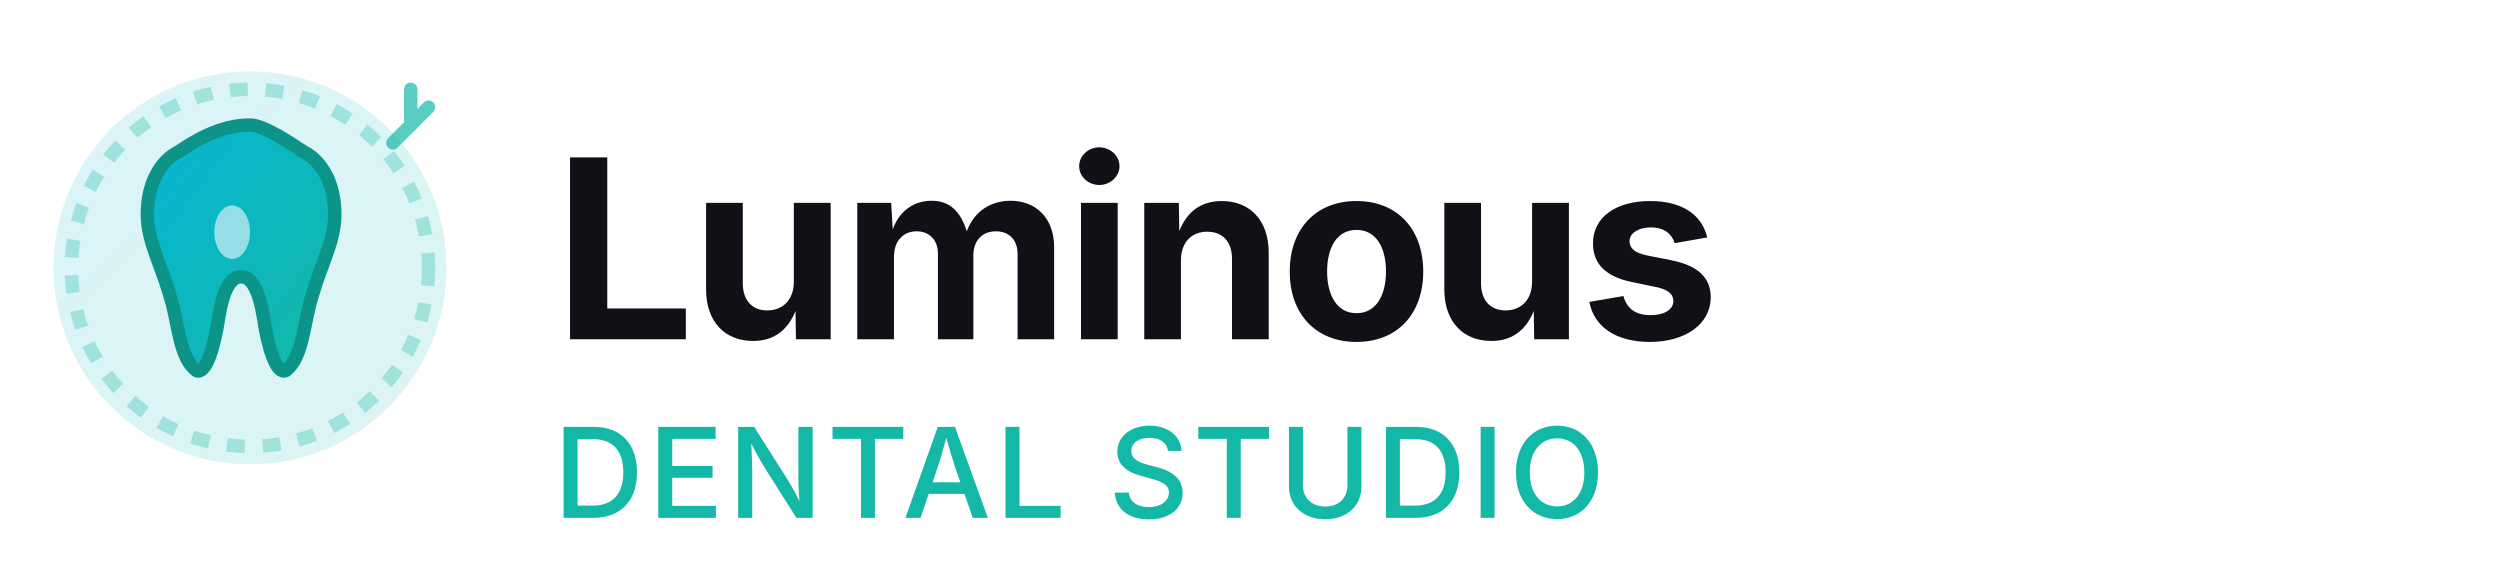
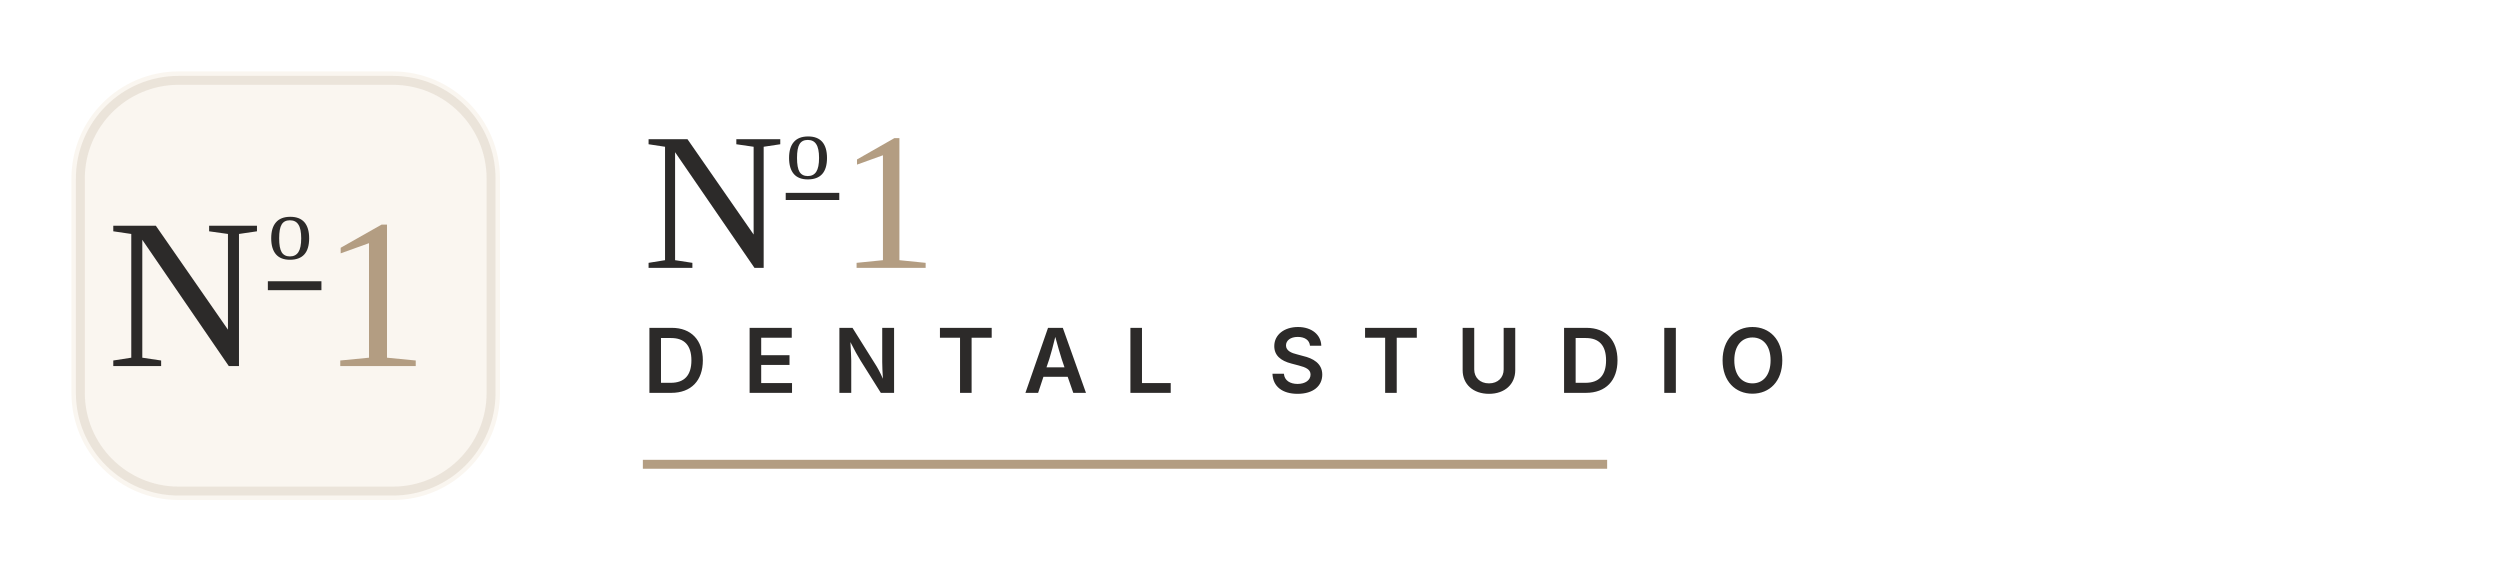
- <svg xmlns="http://www.w3.org/2000/svg" width="280" height="64" viewBox="0 0 280 64" fill="none" role="img" aria-label="Luminous Dental Studio">
-   <rect width="280" height="64" fill="none" />
-   <g transform="translate(6,8)">
-     <defs>
-       <linearGradient id="luminousGradient" x1="0%" y1="0%" x2="100%" y2="100%">
-         <stop offset="0%" style="stop-color:#06B6D4;stop-opacity:1" />
-         <stop offset="100%" style="stop-color:#14B8A6;stop-opacity:1" />
-       </linearGradient>
-     </defs>
-     <circle cx="22" cy="22" r="22" fill="url(#luminousGradient)" opacity="0.15" />
-     <circle cx="22" cy="22" r="20" fill="none" stroke="#14B8A6" stroke-width="1.5" stroke-dasharray="2,2" opacity="0.3" />
-     <path d="M 22 6              C 18.5 6 15.5 8 14 9              C 12 10 10.5 12.5 10.5 16              C 10.5 19 12 21.5 13 25              C 14 28 14 32 16 33.5              C 17 34 18 31 18.5 27.5              C 19 24.5 19.8 23 21 23              C 22.2 23 23 24.5 23.5 27.5              C 24 31 25 34 26 33.5              C 28 32 28 28 29 25              C 30 21.5 31.5 19 31.5 16              C 31.5 12.5 30 10 28 9              C 26.5 8 23.5 6 22 6 Z" fill="url(#luminousGradient)" stroke="#0D9488" stroke-width="1.5" stroke-linejoin="round" stroke-linecap="round" />
-     <ellipse cx="20" cy="18" rx="2" ry="3" fill="#F0F9FF" opacity="0.6" />
-     <g opacity="0.7">
-       <line x1="38" y1="8" x2="42" y2="4" stroke="#14B8A6" stroke-width="1.5" stroke-linecap="round" />
-       <line x1="40" y1="6" x2="40" y2="2" stroke="#14B8A6" stroke-width="1.5" stroke-linecap="round" />
+ <svg xmlns="http://www.w3.org/2000/svg" width="280" height="64" viewBox="0 0 280 64" fill="none" role="img" aria-label="Nº 1 Dental Studio">
+   <g transform="translate(8, 8)">
+     <rect width="48" height="48" rx="12" fill="#FAF6F0" />
+     <rect width="46" height="46" x="1" y="1" rx="11" fill="none" stroke="#B39D82" stroke-width="1" stroke-opacity="0.2" />
+     <g transform="translate(4, 8)">
+       <text x="0" y="25" font-family="'Georgia', 'Times New Roman', serif" font-size="24" font-weight="normal" fill="#2C2A29">N</text>
+       <text x="18" y="13" font-family="'Georgia', 'Times New Roman', serif" font-size="10" font-weight="normal" fill="#2C2A29">o</text>
+       <line x1="18" y1="16" x2="24" y2="16" stroke="#2C2A29" stroke-width="1" />
+       <text x="24" y="25" font-family="'Georgia', 'Times New Roman', serif" font-size="24" font-weight="normal" fill="#B39D82">1</text>
    </g>
  </g>
-   <g transform="translate(62,20)">
-     <text x="0" y="18" font-family="'Inter', 'Segoe UI', system-ui, sans-serif" font-size="28" font-weight="700" fill="#0F1116" letter-spacing="-0.5">
-       Luminous
-     </text>
-     <text x="0" y="38" font-family="'Inter', 'Segoe UI', system-ui, sans-serif" font-size="14" font-weight="500" fill="#14B8A6" letter-spacing="0.5">
-       DENTAL STUDIO
-     </text>
+   <g transform="translate(72, 10)">
+     <g transform="translate(0, 0)">
+       <text x="0" y="20" font-family="'Georgia', 'Times New Roman', serif" font-size="22" font-weight="normal" fill="#2C2A29">N</text>
+       <text x="16" y="10" font-family="'Georgia', 'Times New Roman', serif" font-size="10" font-weight="normal" fill="#2C2A29">o</text>
+       <line x1="16" y1="12" x2="22" y2="12" stroke="#2C2A29" stroke-width="0.8" />
+       <text x="22" y="20" font-family="'Georgia', 'Times New Roman', serif" font-size="22" font-weight="normal" fill="#B39D82">1</text>
+     </g>
+     <text x="0" y="34" font-family="'Inter', 'Segoe UI', system-ui, sans-serif" font-size="10" font-weight="600" fill="#2C2A29" letter-spacing="4">DENTAL STUDIO</text>
+     <line x1="0" y1="42" x2="108" y2="42" stroke="#B39D82" stroke-width="1" />
  </g>
</svg>
